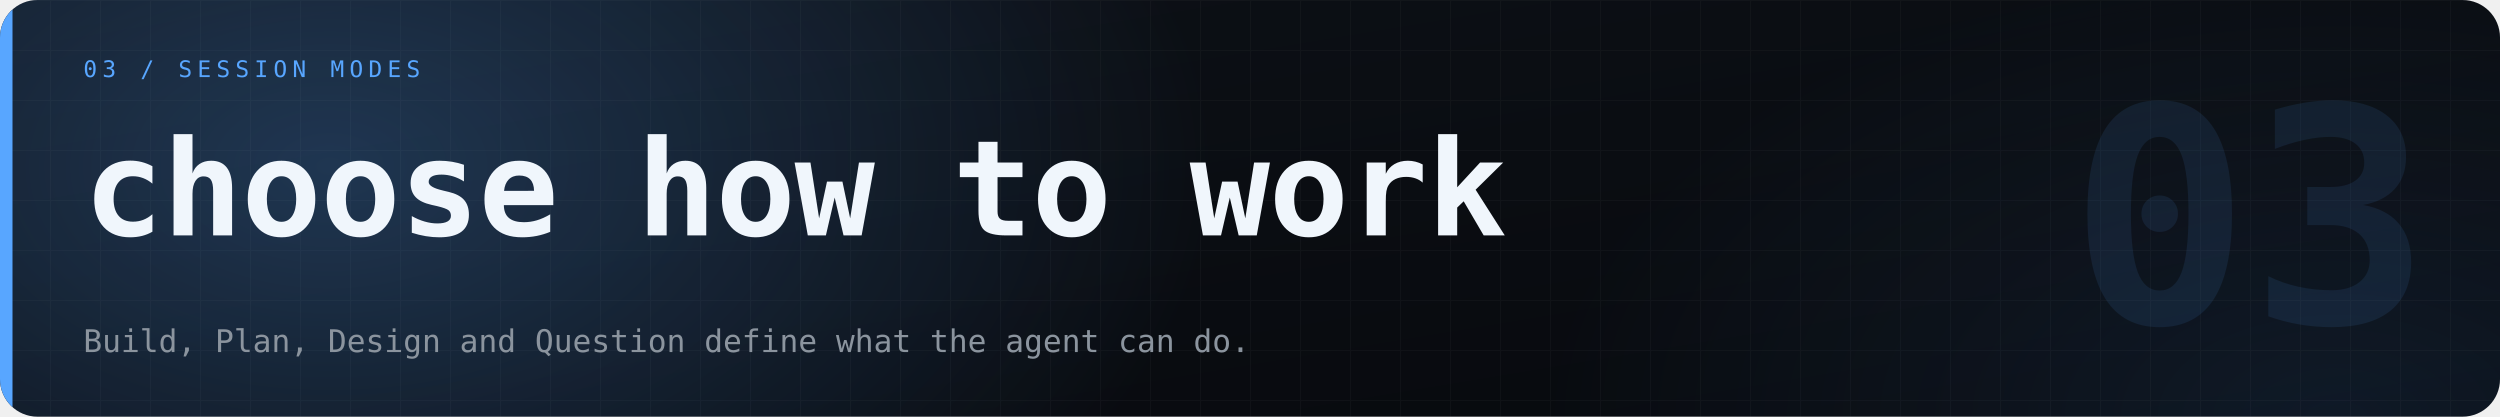
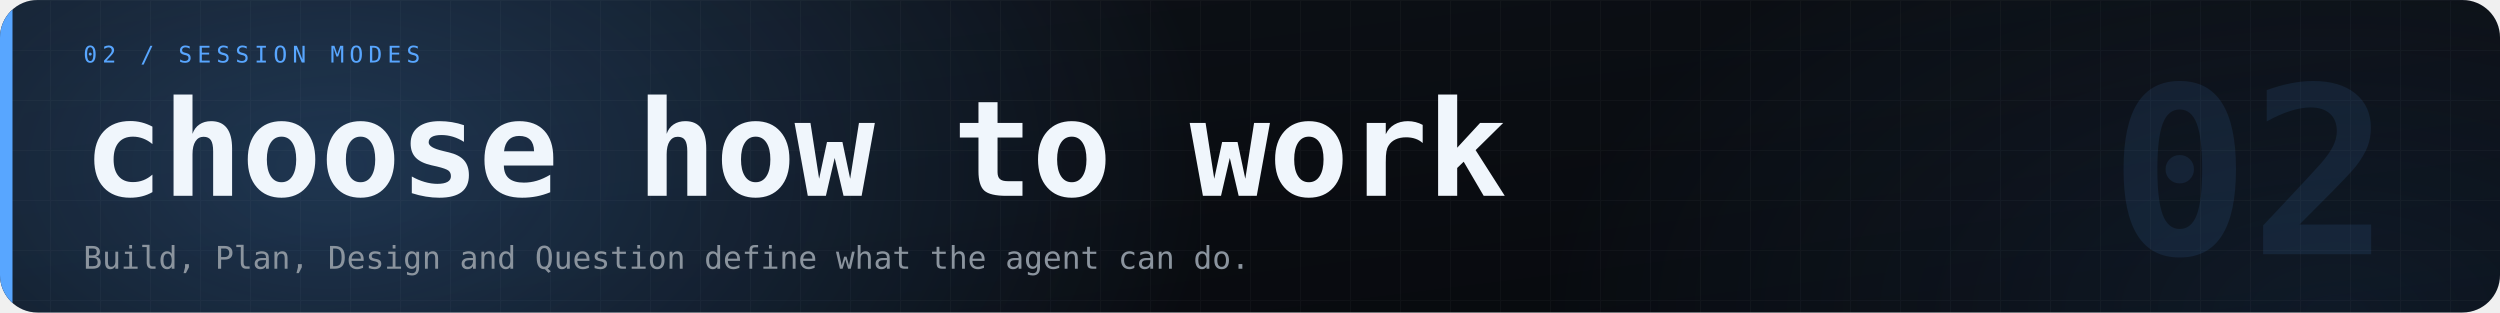
- <svg xmlns="http://www.w3.org/2000/svg" viewBox="0 0 1200 200" width="1200" height="200" role="img" aria-labelledby="t-chapter-session-modes d-chapter-session-modes">
+ <svg xmlns="http://www.w3.org/2000/svg" viewBox="0 0 1200 150" width="1200" height="150" role="img" aria-labelledby="t-chapter-session-modes d-chapter-session-modes">
  <defs>
    <linearGradient id="bg-chapter-session-modes" x1="0" y1="0" x2="1" y2="1">
      <stop offset="0" stop-color="#0d1117" />
      <stop offset="1" stop-color="#07090d" />
    </linearGradient>
    <radialGradient id="glow-chapter-session-modes" cx="0.5" cy="0.5" r="0.5">
      <stop offset="0" stop-color="#58a6ff" stop-opacity="0.26" />
      <stop offset="1" stop-color="#58a6ff" stop-opacity="0" />
    </radialGradient>
    <pattern id="grid-chapter-session-modes" width="24" height="24" patternUnits="userSpaceOnUse">
      <path d="M24 0H0V24" fill="none" stroke="#ffffff" stroke-opacity="0.028" stroke-width="1" />
    </pattern>
    <marker id="arrow-chapter-session-modes" viewBox="0 0 10 10" refX="8" refY="5" markerWidth="8" markerHeight="8" orient="auto-start-reverse">
      <path d="M0 0 L10 5 L0 10 Z" fill="#58a6ff" />
    </marker>
    <clipPath id="frame-chapter-session-modes">
-       <rect x="0" y="0" width="1200" height="200" rx="18" />
+       <rect x="0" y="0" width="1200" height="150" rx="18" />
    </clipPath>
  </defs>
  <g clip-path="url(#frame-chapter-session-modes)" font-family="ui-monospace, SFMono-Regular, 'JetBrains Mono', Menlo, Consolas, monospace">
-     <rect width="1200" height="200" fill="url(#bg-chapter-session-modes)" />
-     <rect width="1200" height="200" fill="url(#grid-chapter-session-modes)" />
+     <rect width="1200" height="150" fill="url(#bg-chapter-session-modes)" />
+     <rect width="1200" height="150" fill="url(#grid-chapter-session-modes)" />
    <ellipse cx="160" cy="80" rx="420" ry="260" fill="url(#glow-chapter-session-modes)" />
-     <ellipse cx="1120" cy="200" rx="380" ry="220" fill="url(#glow-chapter-session-modes)" opacity="0.4" />
-     <rect x="0" y="0" width="6" height="200" fill="#58a6ff" />
-     <text x="40" y="37" font-size="11" fill="#58a6ff" letter-spacing="2.5">03 / SESSION MODES</text>
-     <text x="40" y="113" font-size="64" font-weight="700" fill="#f0f6fc" letter-spacing="-0.6">choose how to work</text>
-     <text x="40" y="169" font-size="15" fill="#8b949e">Build, Plan, Design and Question define what the agent can do.</text>
-     <text x="1080" y="155" font-size="144" font-weight="700" fill="#58a6ff" fill-opacity="0.10" text-anchor="middle">03</text>
+     <ellipse cx="1120" cy="150" rx="380" ry="220" fill="url(#glow-chapter-session-modes)" opacity="0.4" />
+     <rect x="0" y="0" width="6" height="150" fill="#58a6ff" />
+     <text x="40" y="30" font-size="11" fill="#58a6ff" letter-spacing="2.5">02 / SESSION MODES</text>
+     <text x="40" y="94" font-size="64" font-weight="700" fill="#f0f6fc" letter-spacing="-0.6">choose how to work</text>
+     <text x="40" y="129" font-size="15" fill="#8b949e">Build, Plan, Design and Question define what the agent can do.</text>
+     <text x="1080" y="122" font-size="112" font-weight="700" fill="#58a6ff" fill-opacity="0.10" text-anchor="middle">02</text>
  </g>
</svg>
